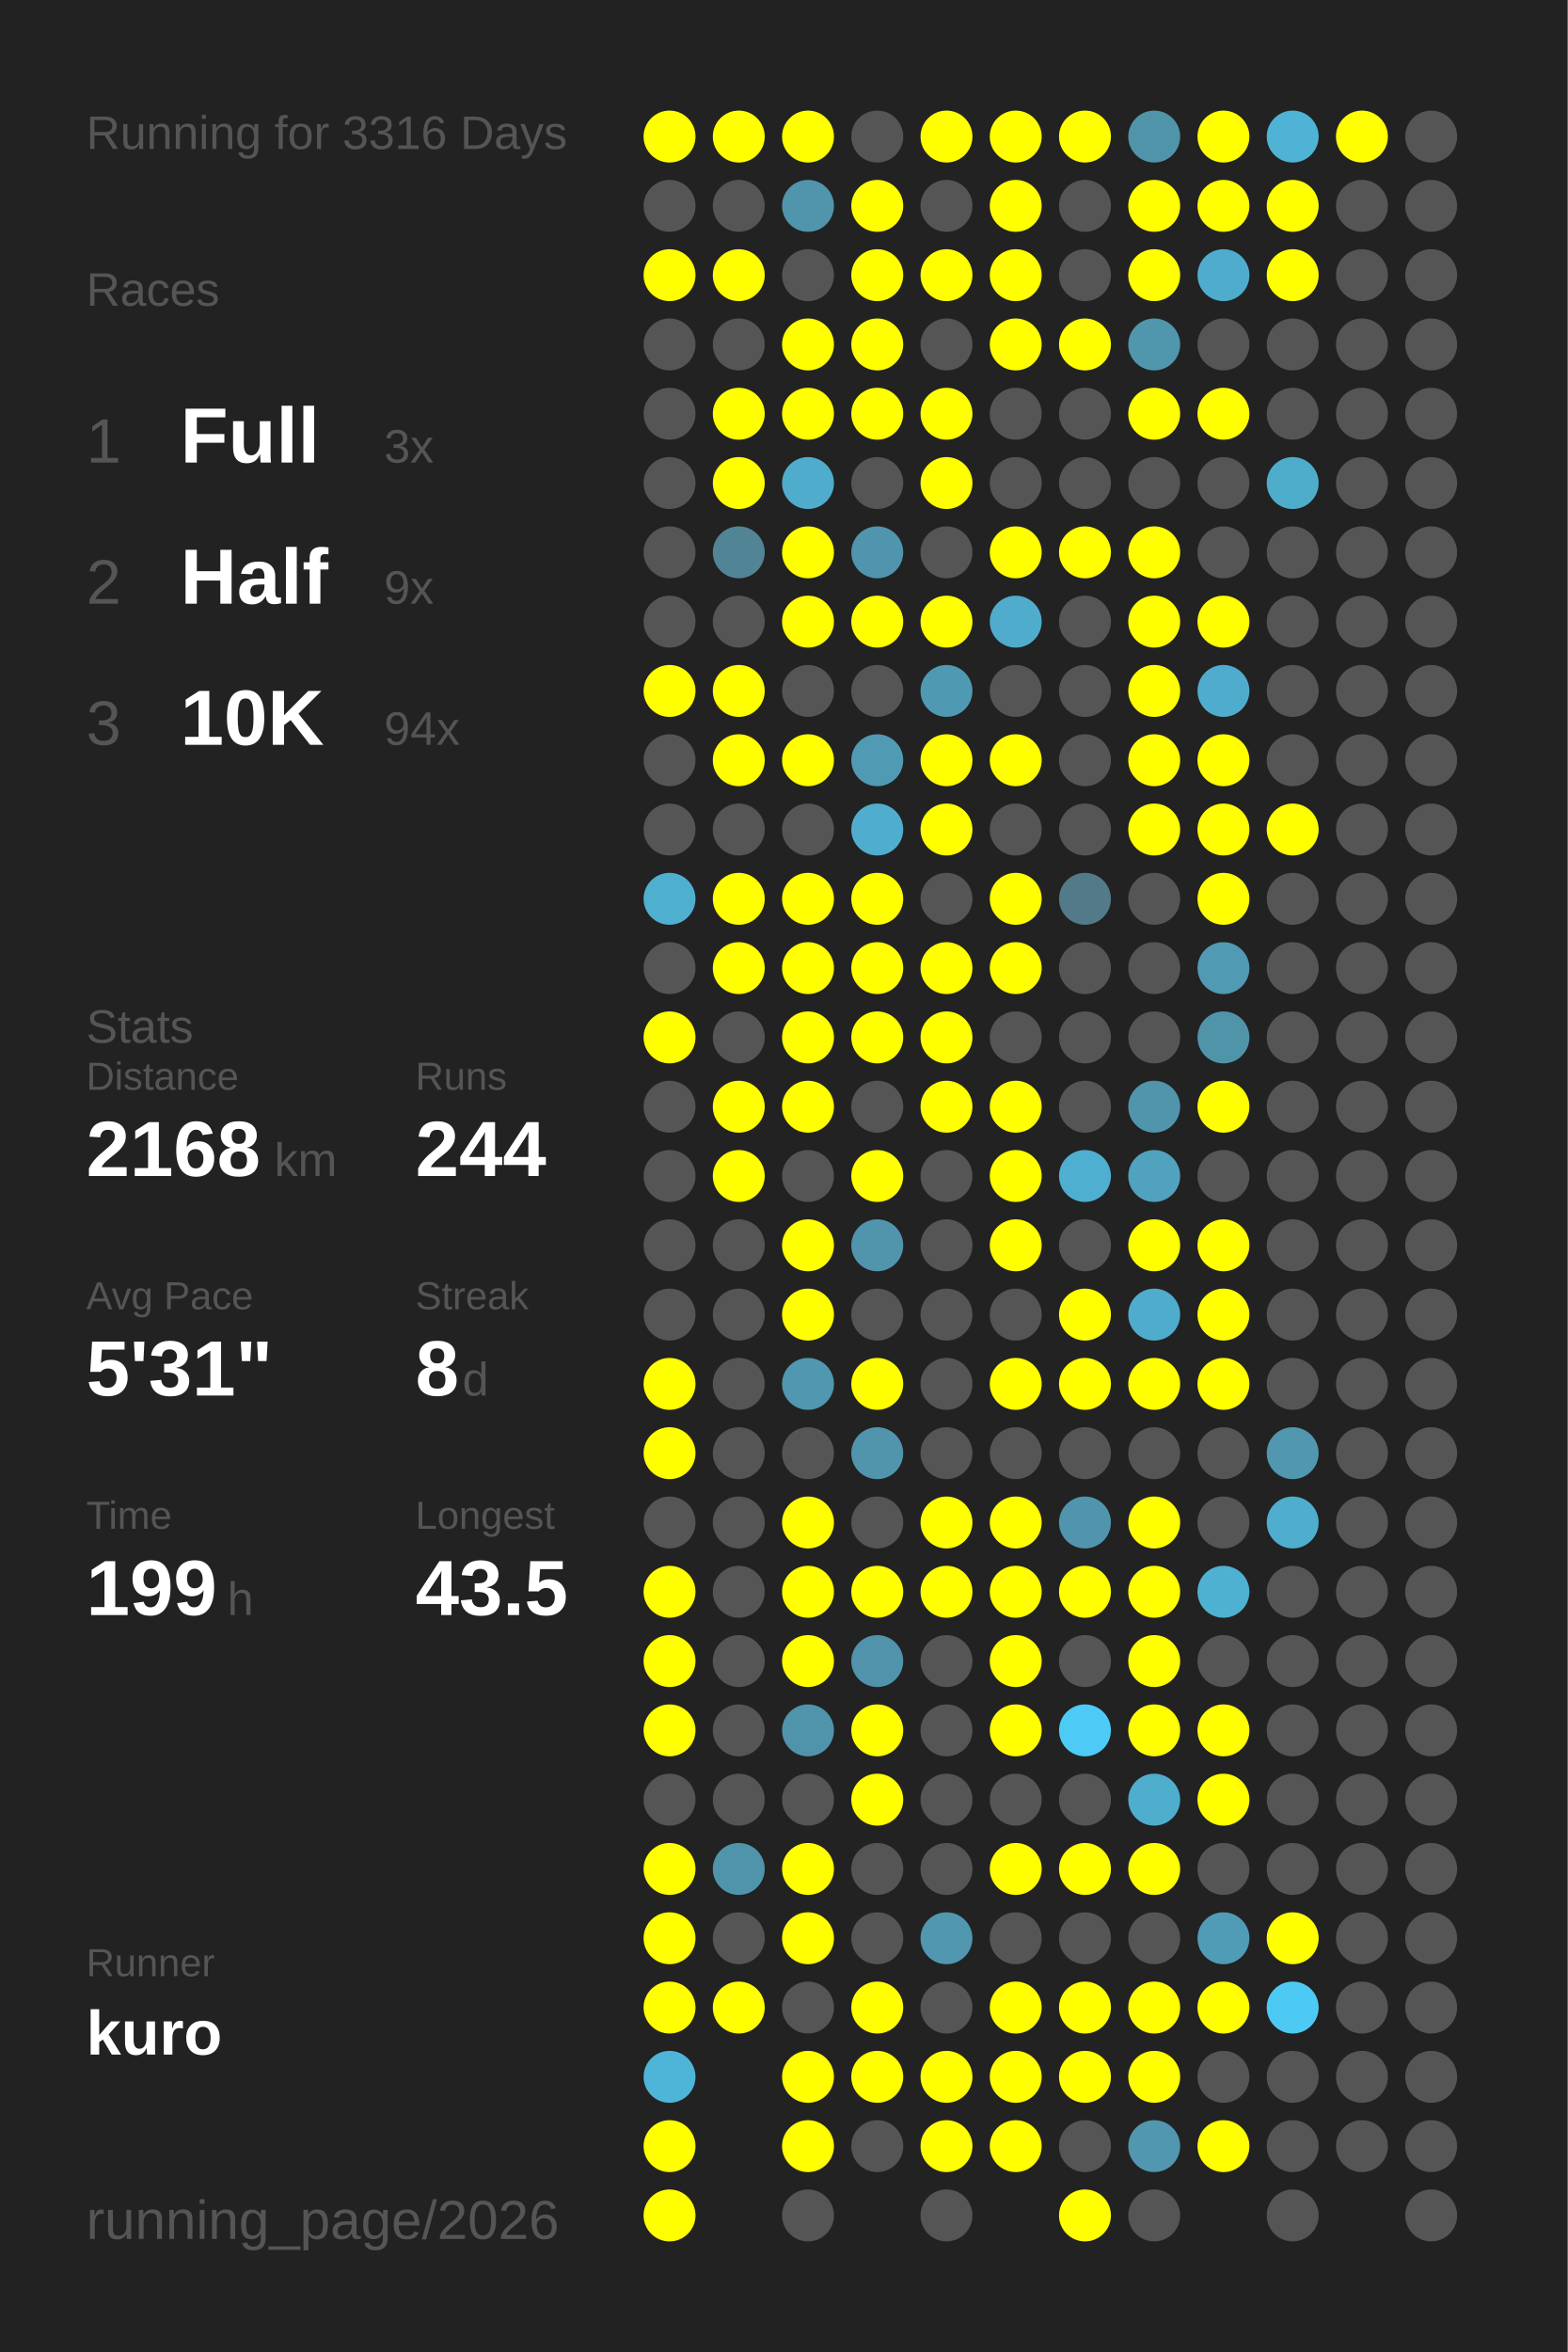
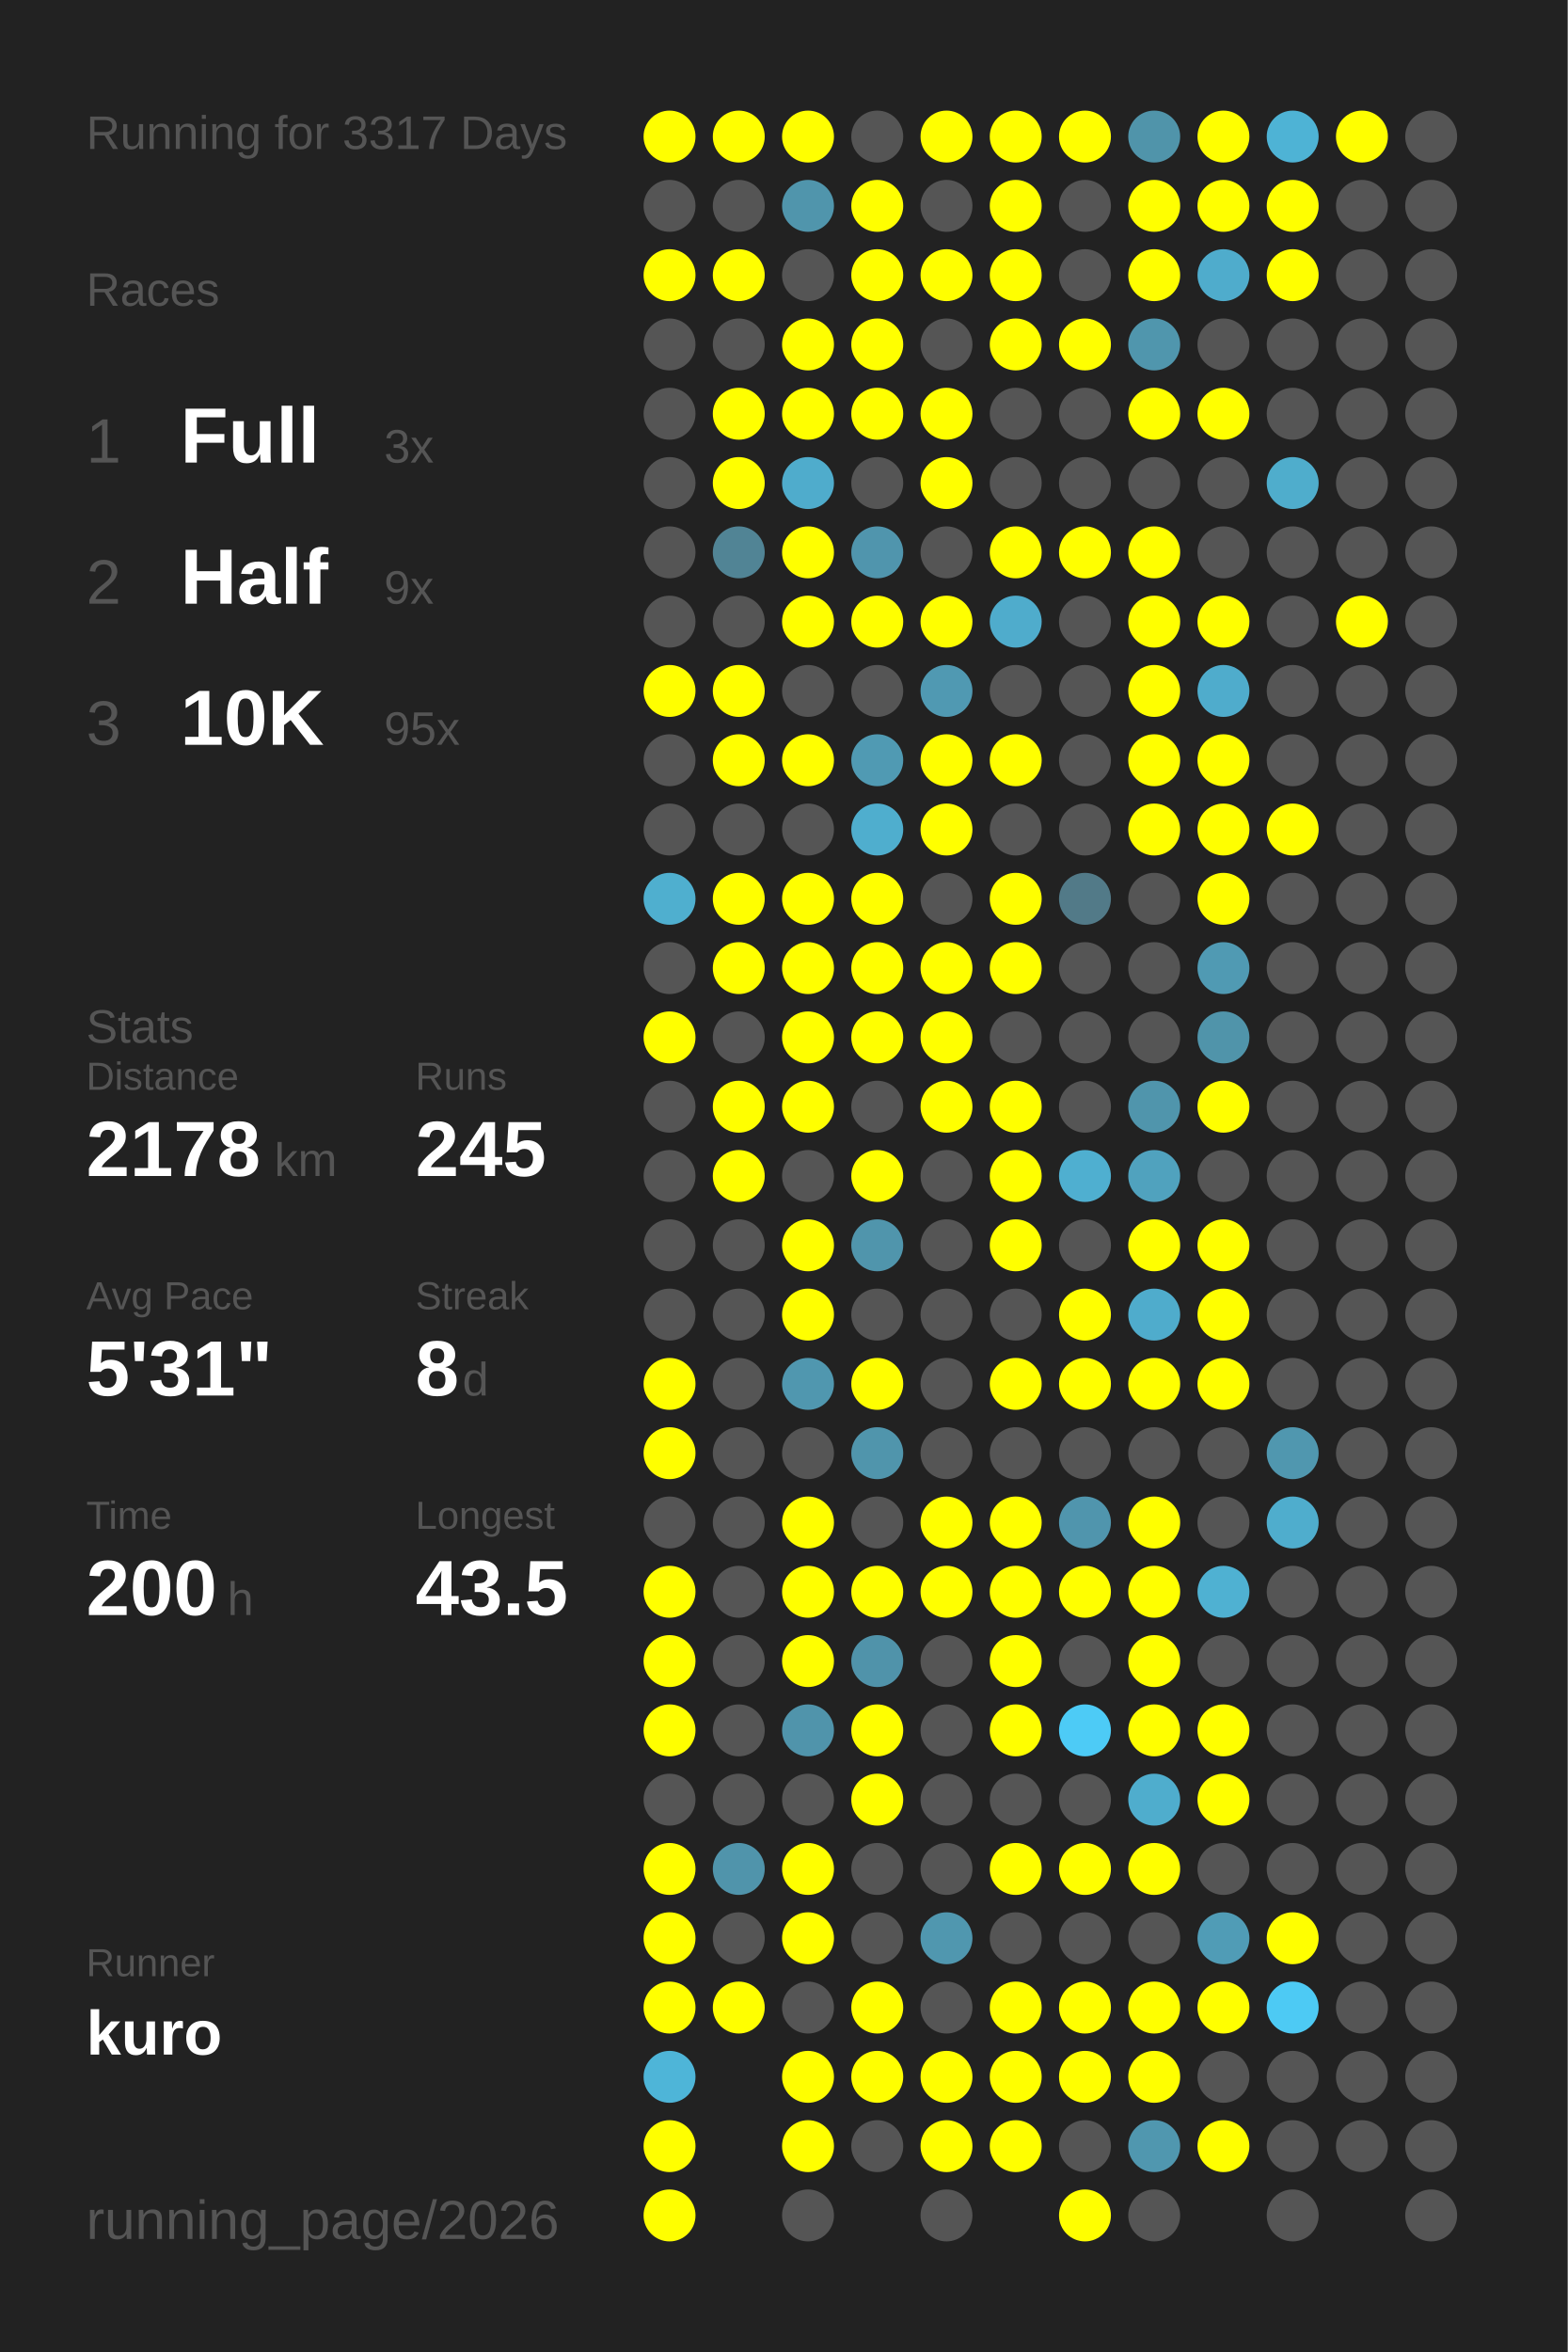
<svg xmlns="http://www.w3.org/2000/svg" baseProfile="full" height="300mm" version="1.1" viewBox="0,0,200,300" width="200mm">
  <defs />
  <rect fill="#222222" height="300" width="200" x="0" y="0" />
-   <text fill="#555555" style="font-size:6px; font-family:Arial;" x="11" y="19">Running for 3316 Days</text>
+   <text fill="#555555" style="font-size:6px; font-family:Arial;" x="11" y="19">Running for 3317 Days</text>
  <text fill="#555555" style="font-size:6px; font-family:Arial;" x="11" y="39">Races</text>
  <text fill="#555555" style="font-size:8px; font-family:Arial;" x="11" y="59">1</text>
  <text fill="#FFFFFF" style="font-size:10px; font-family:Arial; font-weight:bold;" x="23" y="59">Full</text>
  <text fill="#555555" style="font-size:6px; font-family:Arial;" x="49" y="59">3x</text>
  <text fill="#555555" style="font-size:8px; font-family:Arial;" x="11" y="77">2</text>
  <text fill="#FFFFFF" style="font-size:10px; font-family:Arial; font-weight:bold;" x="23" y="77">Half</text>
  <text fill="#555555" style="font-size:6px; font-family:Arial;" x="49" y="77">9x</text>
  <text fill="#555555" style="font-size:8px; font-family:Arial;" x="11" y="95">3</text>
  <text fill="#FFFFFF" style="font-size:10px; font-family:Arial; font-weight:bold;" x="23" y="95">10K</text>
-   <text fill="#555555" style="font-size:6px; font-family:Arial;" x="49" y="95">94x</text>
+   <text fill="#555555" style="font-size:6px; font-family:Arial;" x="49" y="95">95x</text>
  <text fill="#555555" style="font-size:6px; font-family:Arial;" x="11" y="133">Stats</text>
  <text fill="#555555" style="font-size:5px; font-family:Arial;" x="11" y="139">Distance</text>
-   <text fill="#FFFFFF" style="font-size:10px; font-family:Arial; font-weight:bold;" x="11" y="150">2168</text>
+   <text fill="#FFFFFF" style="font-size:10px; font-family:Arial; font-weight:bold;" x="11" y="150">2178</text>
  <text fill="#555555" style="font-size:6px; font-family:Arial;" x="35" y="150">km</text>
  <text fill="#555555" style="font-size:5px; font-family:Arial;" x="53" y="139">Runs</text>
-   <text fill="#FFFFFF" style="font-size:10px; font-family:Arial; font-weight:bold;" x="53" y="150">244</text>
+   <text fill="#FFFFFF" style="font-size:10px; font-family:Arial; font-weight:bold;" x="53" y="150">245</text>
  <text fill="#555555" style="font-size:5px; font-family:Arial;" x="11" y="167">Avg Pace</text>
  <text fill="#FFFFFF" style="font-size:10px; font-family:Arial; font-weight:bold;" x="11" y="178">5'31"</text>
  <text fill="#555555" style="font-size:5px; font-family:Arial;" x="53" y="167">Streak</text>
  <text fill="#FFFFFF" style="font-size:10px; font-family:Arial; font-weight:bold;" x="53" y="178">8</text>
  <text fill="#555555" style="font-size:6px; font-family:Arial;" x="59" y="178">d</text>
  <text fill="#555555" style="font-size:5px; font-family:Arial;" x="11" y="195">Time</text>
-   <text fill="#FFFFFF" style="font-size:10px; font-family:Arial; font-weight:bold;" x="11" y="206">199</text>
+   <text fill="#FFFFFF" style="font-size:10px; font-family:Arial; font-weight:bold;" x="11" y="206">200</text>
  <text fill="#555555" style="font-size:6px; font-family:Arial;" x="29" y="206">h</text>
  <text fill="#555555" style="font-size:5px; font-family:Arial;" x="53" y="195">Longest</text>
  <text fill="#FFFFFF" style="font-size:10px; font-family:Arial; font-weight:bold;" x="53" y="206">43.5</text>
  <text fill="#555555" style="font-size:5px; font-family:Arial;" x="11" y="252.065">Runner</text>
  <text fill="#FFFFFF" style="font-size:8px; font-family:Arial; font-weight:bold;" x="11" y="262.065">kuro</text>
  <text fill="#555555" style="font-size:7px; font-family:Arial;" x="11" y="285.581">running_page/2026</text>
  <circle cx="85.417" cy="17.419" fill="#FFFF00" r="3.312" />
  <circle cx="85.417" cy="26.258" fill="#555555" r="3.312" />
  <circle cx="85.417" cy="35.097" fill="#FFFF00" r="3.312" />
  <circle cx="85.417" cy="43.935" fill="#555555" r="3.312" />
  <circle cx="85.417" cy="52.774" fill="#555555" r="3.312" />
  <circle cx="85.417" cy="61.613" fill="#555555" r="3.312" />
  <circle cx="85.417" cy="70.452" fill="#555555" r="3.312" />
  <circle cx="85.417" cy="79.29" fill="#555555" r="3.312" />
  <circle cx="85.417" cy="88.129" fill="#FFFF00" r="3.312" />
  <circle cx="85.417" cy="96.968" fill="#555555" r="3.312" />
  <circle cx="85.417" cy="105.806" fill="#555555" r="3.312" />
  <circle cx="85.417" cy="114.645" fill="#4fafcf" r="3.312" />
  <circle cx="85.417" cy="123.484" fill="#555555" r="3.312" />
  <circle cx="85.417" cy="132.323" fill="#FFFF00" r="3.312" />
  <circle cx="85.417" cy="141.161" fill="#555555" r="3.312" />
  <circle cx="85.417" cy="150" fill="#555555" r="3.312" />
  <circle cx="85.417" cy="158.839" fill="#555555" r="3.312" />
  <circle cx="85.417" cy="167.677" fill="#555555" r="3.312" />
  <circle cx="85.417" cy="176.516" fill="#FFFF00" r="3.312" />
  <circle cx="85.417" cy="185.355" fill="#FFFF00" r="3.312" />
  <circle cx="85.417" cy="194.194" fill="#555555" r="3.312" />
  <circle cx="85.417" cy="203.032" fill="#FFFF00" r="3.312" />
  <circle cx="85.417" cy="211.871" fill="#FFFF00" r="3.312" />
  <circle cx="85.417" cy="220.71" fill="#FFFF00" r="3.312" />
  <circle cx="85.417" cy="229.548" fill="#555555" r="3.312" />
  <circle cx="85.417" cy="238.387" fill="#FFFF00" r="3.312" />
  <circle cx="85.417" cy="247.226" fill="#FFFF00" r="3.312" />
  <circle cx="85.417" cy="256.065" fill="#FFFF00" r="3.312" />
  <circle cx="85.417" cy="264.903" fill="#4eb5d8" r="3.312" />
  <circle cx="85.417" cy="273.742" fill="#FFFF00" r="3.312" />
  <circle cx="85.417" cy="282.581" fill="#FFFF00" r="3.312" />
  <circle cx="94.25" cy="17.419" fill="#FFFF00" r="3.312" />
  <circle cx="94.25" cy="26.258" fill="#555555" r="3.312" />
  <circle cx="94.25" cy="35.097" fill="#FFFF00" r="3.312" />
  <circle cx="94.25" cy="43.935" fill="#555555" r="3.312" />
  <circle cx="94.25" cy="52.774" fill="#FFFF00" r="3.312" />
  <circle cx="94.25" cy="61.613" fill="#FFFF00" r="3.312" />
  <circle cx="94.25" cy="70.452" fill="#518495" r="3.312" />
  <circle cx="94.25" cy="79.29" fill="#555555" r="3.312" />
  <circle cx="94.25" cy="88.129" fill="#FFFF00" r="3.312" />
  <circle cx="94.25" cy="96.968" fill="#FFFF00" r="3.312" />
  <circle cx="94.25" cy="105.806" fill="#555555" r="3.312" />
  <circle cx="94.25" cy="114.645" fill="#FFFF00" r="3.312" />
  <circle cx="94.25" cy="123.484" fill="#FFFF00" r="3.312" />
  <circle cx="94.25" cy="132.323" fill="#555555" r="3.312" />
  <circle cx="94.25" cy="141.161" fill="#FFFF00" r="3.312" />
  <circle cx="94.25" cy="150" fill="#FFFF00" r="3.312" />
  <circle cx="94.25" cy="158.839" fill="#555555" r="3.312" />
  <circle cx="94.25" cy="167.677" fill="#555555" r="3.312" />
  <circle cx="94.25" cy="176.516" fill="#555555" r="3.312" />
  <circle cx="94.25" cy="185.355" fill="#555555" r="3.312" />
  <circle cx="94.25" cy="194.194" fill="#555555" r="3.312" />
  <circle cx="94.25" cy="203.032" fill="#555555" r="3.312" />
  <circle cx="94.25" cy="211.871" fill="#555555" r="3.312" />
  <circle cx="94.25" cy="220.71" fill="#555555" r="3.312" />
  <circle cx="94.25" cy="229.548" fill="#555555" r="3.312" />
  <circle cx="94.25" cy="238.387" fill="#5094ab" r="3.312" />
  <circle cx="94.25" cy="247.226" fill="#555555" r="3.312" />
  <circle cx="94.25" cy="256.065" fill="#FFFF00" r="3.312" />
  <circle cx="103.083" cy="17.419" fill="#FFFF00" r="3.312" />
  <circle cx="103.083" cy="26.258" fill="#5095ac" r="3.312" />
  <circle cx="103.083" cy="35.097" fill="#555555" r="3.312" />
  <circle cx="103.083" cy="43.935" fill="#FFFF00" r="3.312" />
  <circle cx="103.083" cy="52.774" fill="#FFFF00" r="3.312" />
  <circle cx="103.083" cy="61.613" fill="#4faccc" r="3.312" />
  <circle cx="103.083" cy="70.452" fill="#FFFF00" r="3.312" />
  <circle cx="103.083" cy="79.29" fill="#FFFF00" r="3.312" />
  <circle cx="103.083" cy="88.129" fill="#555555" r="3.312" />
  <circle cx="103.083" cy="96.968" fill="#FFFF00" r="3.312" />
  <circle cx="103.083" cy="105.806" fill="#555555" r="3.312" />
  <circle cx="103.083" cy="114.645" fill="#FFFF00" r="3.312" />
  <circle cx="103.083" cy="123.484" fill="#FFFF00" r="3.312" />
  <circle cx="103.083" cy="132.323" fill="#FFFF00" r="3.312" />
  <circle cx="103.083" cy="141.161" fill="#FFFF00" r="3.312" />
  <circle cx="103.083" cy="150" fill="#555555" r="3.312" />
  <circle cx="103.083" cy="158.839" fill="#FFFF00" r="3.312" />
  <circle cx="103.083" cy="167.677" fill="#FFFF00" r="3.312" />
  <circle cx="103.083" cy="176.516" fill="#5097af" r="3.312" />
  <circle cx="103.083" cy="185.355" fill="#555555" r="3.312" />
  <circle cx="103.083" cy="194.194" fill="#FFFF00" r="3.312" />
  <circle cx="103.083" cy="203.032" fill="#FFFF00" r="3.312" />
  <circle cx="103.083" cy="211.871" fill="#FFFF00" r="3.312" />
  <circle cx="103.083" cy="220.71" fill="#5094ab" r="3.312" />
  <circle cx="103.083" cy="229.548" fill="#555555" r="3.312" />
  <circle cx="103.083" cy="238.387" fill="#FFFF00" r="3.312" />
  <circle cx="103.083" cy="247.226" fill="#FFFF00" r="3.312" />
  <circle cx="103.083" cy="256.065" fill="#555555" r="3.312" />
  <circle cx="103.083" cy="264.903" fill="#FFFF00" r="3.312" />
  <circle cx="103.083" cy="273.742" fill="#FFFF00" r="3.312" />
  <circle cx="103.083" cy="282.581" fill="#555555" r="3.312" />
  <circle cx="111.917" cy="17.419" fill="#555555" r="3.312" />
  <circle cx="111.917" cy="26.258" fill="#FFFF00" r="3.312" />
  <circle cx="111.917" cy="35.097" fill="#FFFF00" r="3.312" />
  <circle cx="111.917" cy="43.935" fill="#FFFF00" r="3.312" />
  <circle cx="111.917" cy="52.774" fill="#FFFF00" r="3.312" />
  <circle cx="111.917" cy="61.613" fill="#555555" r="3.312" />
  <circle cx="111.917" cy="70.452" fill="#5095ad" r="3.312" />
  <circle cx="111.917" cy="79.29" fill="#FFFF00" r="3.312" />
  <circle cx="111.917" cy="88.129" fill="#555555" r="3.312" />
  <circle cx="111.917" cy="96.968" fill="#509ab3" r="3.312" />
  <circle cx="111.917" cy="105.806" fill="#4faece" r="3.312" />
  <circle cx="111.917" cy="114.645" fill="#FFFF00" r="3.312" />
  <circle cx="111.917" cy="123.484" fill="#FFFF00" r="3.312" />
  <circle cx="111.917" cy="132.323" fill="#FFFF00" r="3.312" />
  <circle cx="111.917" cy="141.161" fill="#555555" r="3.312" />
  <circle cx="111.917" cy="150" fill="#FFFF00" r="3.312" />
  <circle cx="111.917" cy="158.839" fill="#5095ac" r="3.312" />
  <circle cx="111.917" cy="167.677" fill="#555555" r="3.312" />
  <circle cx="111.917" cy="176.516" fill="#FFFF00" r="3.312" />
  <circle cx="111.917" cy="185.355" fill="#5095ac" r="3.312" />
  <circle cx="111.917" cy="194.194" fill="#555555" r="3.312" />
  <circle cx="111.917" cy="203.032" fill="#FFFF00" r="3.312" />
  <circle cx="111.917" cy="211.871" fill="#5093aa" r="3.312" />
  <circle cx="111.917" cy="220.71" fill="#FFFF00" r="3.312" />
  <circle cx="111.917" cy="229.548" fill="#FFFF00" r="3.312" />
  <circle cx="111.917" cy="238.387" fill="#555555" r="3.312" />
  <circle cx="111.917" cy="247.226" fill="#555555" r="3.312" />
  <circle cx="111.917" cy="256.065" fill="#FFFF00" r="3.312" />
  <circle cx="111.917" cy="264.903" fill="#FFFF00" r="3.312" />
  <circle cx="111.917" cy="273.742" fill="#555555" r="3.312" />
  <circle cx="120.75" cy="17.419" fill="#FFFF00" r="3.312" />
  <circle cx="120.75" cy="26.258" fill="#555555" r="3.312" />
  <circle cx="120.75" cy="35.097" fill="#FFFF00" r="3.312" />
  <circle cx="120.75" cy="43.935" fill="#555555" r="3.312" />
  <circle cx="120.75" cy="52.774" fill="#FFFF00" r="3.312" />
  <circle cx="120.75" cy="61.613" fill="#FFFF00" r="3.312" />
  <circle cx="120.75" cy="70.452" fill="#555555" r="3.312" />
  <circle cx="120.75" cy="79.29" fill="#FFFF00" r="3.312" />
  <circle cx="120.75" cy="88.129" fill="#5099b2" r="3.312" />
  <circle cx="120.75" cy="96.968" fill="#FFFF00" r="3.312" />
  <circle cx="120.75" cy="105.806" fill="#FFFF00" r="3.312" />
  <circle cx="120.75" cy="114.645" fill="#555555" r="3.312" />
  <circle cx="120.75" cy="123.484" fill="#FFFF00" r="3.312" />
  <circle cx="120.75" cy="132.323" fill="#FFFF00" r="3.312" />
  <circle cx="120.75" cy="141.161" fill="#FFFF00" r="3.312" />
  <circle cx="120.75" cy="150" fill="#555555" r="3.312" />
  <circle cx="120.75" cy="158.839" fill="#555555" r="3.312" />
  <circle cx="120.75" cy="167.677" fill="#555555" r="3.312" />
  <circle cx="120.75" cy="176.516" fill="#555555" r="3.312" />
  <circle cx="120.75" cy="185.355" fill="#555555" r="3.312" />
  <circle cx="120.75" cy="194.194" fill="#FFFF00" r="3.312" />
  <circle cx="120.75" cy="203.032" fill="#FFFF00" r="3.312" />
  <circle cx="120.75" cy="211.871" fill="#555555" r="3.312" />
  <circle cx="120.75" cy="220.71" fill="#555555" r="3.312" />
  <circle cx="120.75" cy="229.548" fill="#555555" r="3.312" />
  <circle cx="120.75" cy="238.387" fill="#555555" r="3.312" />
  <circle cx="120.75" cy="247.226" fill="#5097af" r="3.312" />
  <circle cx="120.75" cy="256.065" fill="#555555" r="3.312" />
  <circle cx="120.75" cy="264.903" fill="#FFFF00" r="3.312" />
  <circle cx="120.75" cy="273.742" fill="#FFFF00" r="3.312" />
  <circle cx="120.75" cy="282.581" fill="#555555" r="3.312" />
  <circle cx="129.583" cy="17.419" fill="#FFFF00" r="3.312" />
  <circle cx="129.583" cy="26.258" fill="#FFFF00" r="3.312" />
  <circle cx="129.583" cy="35.097" fill="#FFFF00" r="3.312" />
  <circle cx="129.583" cy="43.935" fill="#FFFF00" r="3.312" />
  <circle cx="129.583" cy="52.774" fill="#555555" r="3.312" />
  <circle cx="129.583" cy="61.613" fill="#555555" r="3.312" />
  <circle cx="129.583" cy="70.452" fill="#FFFF00" r="3.312" />
  <circle cx="129.583" cy="79.29" fill="#4faccc" r="3.312" />
  <circle cx="129.583" cy="88.129" fill="#555555" r="3.312" />
  <circle cx="129.583" cy="96.968" fill="#FFFF00" r="3.312" />
  <circle cx="129.583" cy="105.806" fill="#555555" r="3.312" />
  <circle cx="129.583" cy="114.645" fill="#FFFF00" r="3.312" />
  <circle cx="129.583" cy="123.484" fill="#FFFF00" r="3.312" />
  <circle cx="129.583" cy="132.323" fill="#555555" r="3.312" />
  <circle cx="129.583" cy="141.161" fill="#FFFF00" r="3.312" />
  <circle cx="129.583" cy="150" fill="#FFFF00" r="3.312" />
  <circle cx="129.583" cy="158.839" fill="#FFFF00" r="3.312" />
  <circle cx="129.583" cy="167.677" fill="#555555" r="3.312" />
  <circle cx="129.583" cy="176.516" fill="#FFFF00" r="3.312" />
  <circle cx="129.583" cy="185.355" fill="#555555" r="3.312" />
  <circle cx="129.583" cy="194.194" fill="#FFFF00" r="3.312" />
  <circle cx="129.583" cy="203.032" fill="#FFFF00" r="3.312" />
  <circle cx="129.583" cy="211.871" fill="#FFFF00" r="3.312" />
  <circle cx="129.583" cy="220.71" fill="#FFFF00" r="3.312" />
  <circle cx="129.583" cy="229.548" fill="#555555" r="3.312" />
  <circle cx="129.583" cy="238.387" fill="#FFFF00" r="3.312" />
  <circle cx="129.583" cy="247.226" fill="#555555" r="3.312" />
  <circle cx="129.583" cy="256.065" fill="#FFFF00" r="3.312" />
  <circle cx="129.583" cy="264.903" fill="#FFFF00" r="3.312" />
  <circle cx="129.583" cy="273.742" fill="#FFFF00" r="3.312" />
  <circle cx="138.417" cy="17.419" fill="#FFFF00" r="3.312" />
  <circle cx="138.417" cy="26.258" fill="#555555" r="3.312" />
  <circle cx="138.417" cy="35.097" fill="#555555" r="3.312" />
  <circle cx="138.417" cy="43.935" fill="#FFFF00" r="3.312" />
  <circle cx="138.417" cy="52.774" fill="#555555" r="3.312" />
  <circle cx="138.417" cy="61.613" fill="#555555" r="3.312" />
  <circle cx="138.417" cy="70.452" fill="#FFFF00" r="3.312" />
  <circle cx="138.417" cy="79.29" fill="#555555" r="3.312" />
  <circle cx="138.417" cy="88.129" fill="#555555" r="3.312" />
  <circle cx="138.417" cy="96.968" fill="#555555" r="3.312" />
  <circle cx="138.417" cy="105.806" fill="#555555" r="3.312" />
  <circle cx="138.417" cy="114.645" fill="#527a88" r="3.312" />
  <circle cx="138.417" cy="123.484" fill="#555555" r="3.312" />
  <circle cx="138.417" cy="132.323" fill="#555555" r="3.312" />
  <circle cx="138.417" cy="141.161" fill="#555555" r="3.312" />
  <circle cx="138.417" cy="150" fill="#4fafd0" r="3.312" />
  <circle cx="138.417" cy="158.839" fill="#555555" r="3.312" />
  <circle cx="138.417" cy="167.677" fill="#FFFF00" r="3.312" />
  <circle cx="138.417" cy="176.516" fill="#FFFF00" r="3.312" />
  <circle cx="138.417" cy="185.355" fill="#555555" r="3.312" />
  <circle cx="138.417" cy="194.194" fill="#5095ad" r="3.312" />
  <circle cx="138.417" cy="203.032" fill="#FFFF00" r="3.312" />
  <circle cx="138.417" cy="211.871" fill="#555555" r="3.312" />
  <circle cx="138.417" cy="220.71" fill="#4dcbf6" r="3.312" />
  <circle cx="138.417" cy="229.548" fill="#555555" r="3.312" />
  <circle cx="138.417" cy="238.387" fill="#FFFF00" r="3.312" />
  <circle cx="138.417" cy="247.226" fill="#555555" r="3.312" />
  <circle cx="138.417" cy="256.065" fill="#FFFF00" r="3.312" />
  <circle cx="138.417" cy="264.903" fill="#FFFF00" r="3.312" />
  <circle cx="138.417" cy="273.742" fill="#555555" r="3.312" />
  <circle cx="138.417" cy="282.581" fill="#FFFF00" r="3.312" />
  <circle cx="147.25" cy="17.419" fill="#5094aa" r="3.312" />
  <circle cx="147.25" cy="26.258" fill="#FFFF00" r="3.312" />
  <circle cx="147.25" cy="35.097" fill="#FFFF00" r="3.312" />
  <circle cx="147.25" cy="43.935" fill="#5096ad" r="3.312" />
  <circle cx="147.25" cy="52.774" fill="#FFFF00" r="3.312" />
  <circle cx="147.25" cy="61.613" fill="#555555" r="3.312" />
  <circle cx="147.25" cy="70.452" fill="#FFFF00" r="3.312" />
  <circle cx="147.25" cy="79.29" fill="#FFFF00" r="3.312" />
  <circle cx="147.25" cy="88.129" fill="#FFFF00" r="3.312" />
  <circle cx="147.25" cy="96.968" fill="#FFFF00" r="3.312" />
  <circle cx="147.25" cy="105.806" fill="#FFFF00" r="3.312" />
  <circle cx="147.25" cy="114.645" fill="#555555" r="3.312" />
  <circle cx="147.25" cy="123.484" fill="#555555" r="3.312" />
  <circle cx="147.25" cy="132.323" fill="#555555" r="3.312" />
  <circle cx="147.25" cy="141.161" fill="#5095ac" r="3.312" />
  <circle cx="147.25" cy="150" fill="#50a2be" r="3.312" />
  <circle cx="147.25" cy="158.839" fill="#FFFF00" r="3.312" />
  <circle cx="147.25" cy="167.677" fill="#4faccc" r="3.312" />
  <circle cx="147.25" cy="176.516" fill="#FFFF00" r="3.312" />
  <circle cx="147.25" cy="185.355" fill="#555555" r="3.312" />
  <circle cx="147.25" cy="194.194" fill="#FFFF00" r="3.312" />
  <circle cx="147.25" cy="203.032" fill="#FFFF00" r="3.312" />
  <circle cx="147.25" cy="211.871" fill="#FFFF00" r="3.312" />
  <circle cx="147.25" cy="220.71" fill="#FFFF00" r="3.312" />
  <circle cx="147.25" cy="229.548" fill="#4fadcd" r="3.312" />
  <circle cx="147.25" cy="238.387" fill="#FFFF00" r="3.312" />
  <circle cx="147.25" cy="247.226" fill="#555555" r="3.312" />
  <circle cx="147.25" cy="256.065" fill="#FFFF00" r="3.312" />
  <circle cx="147.25" cy="264.903" fill="#FFFF00" r="3.312" />
  <circle cx="147.25" cy="273.742" fill="#5097af" r="3.312" />
  <circle cx="147.25" cy="282.581" fill="#555555" r="3.312" />
  <circle cx="156.083" cy="17.419" fill="#FFFF00" r="3.312" />
  <circle cx="156.083" cy="26.258" fill="#FFFF00" r="3.312" />
  <circle cx="156.083" cy="35.097" fill="#4faccc" r="3.312" />
  <circle cx="156.083" cy="43.935" fill="#555555" r="3.312" />
  <circle cx="156.083" cy="52.774" fill="#FFFF00" r="3.312" />
  <circle cx="156.083" cy="61.613" fill="#555555" r="3.312" />
  <circle cx="156.083" cy="70.452" fill="#555555" r="3.312" />
  <circle cx="156.083" cy="79.29" fill="#FFFF00" r="3.312" />
  <circle cx="156.083" cy="88.129" fill="#4faccc" r="3.312" />
  <circle cx="156.083" cy="96.968" fill="#FFFF00" r="3.312" />
  <circle cx="156.083" cy="105.806" fill="#FFFF00" r="3.312" />
  <circle cx="156.083" cy="114.645" fill="#FFFF00" r="3.312" />
  <circle cx="156.083" cy="123.484" fill="#509ab3" r="3.312" />
  <circle cx="156.083" cy="132.323" fill="#5094aa" r="3.312" />
  <circle cx="156.083" cy="141.161" fill="#FFFF00" r="3.312" />
  <circle cx="156.083" cy="150" fill="#555555" r="3.312" />
  <circle cx="156.083" cy="158.839" fill="#FFFF00" r="3.312" />
  <circle cx="156.083" cy="167.677" fill="#FFFF00" r="3.312" />
  <circle cx="156.083" cy="176.516" fill="#FFFF00" r="3.312" />
  <circle cx="156.083" cy="185.355" fill="#555555" r="3.312" />
  <circle cx="156.083" cy="194.194" fill="#555555" r="3.312" />
  <circle cx="156.083" cy="203.032" fill="#4fb1d2" r="3.312" />
  <circle cx="156.083" cy="211.871" fill="#555555" r="3.312" />
  <circle cx="156.083" cy="220.71" fill="#FFFF00" r="3.312" />
  <circle cx="156.083" cy="229.548" fill="#FFFF00" r="3.312" />
  <circle cx="156.083" cy="238.387" fill="#555555" r="3.312" />
  <circle cx="156.083" cy="247.226" fill="#509cb6" r="3.312" />
  <circle cx="156.083" cy="256.065" fill="#FFFF00" r="3.312" />
  <circle cx="156.083" cy="264.903" fill="#555555" r="3.312" />
  <circle cx="156.083" cy="273.742" fill="#FFFF00" r="3.312" />
  <circle cx="164.917" cy="17.419" fill="#4eb3d5" r="3.312" />
  <circle cx="164.917" cy="26.258" fill="#FFFF00" r="3.312" />
  <circle cx="164.917" cy="35.097" fill="#FFFF00" r="3.312" />
  <circle cx="164.917" cy="43.935" fill="#555555" r="3.312" />
  <circle cx="164.917" cy="52.774" fill="#555555" r="3.312" />
  <circle cx="164.917" cy="61.613" fill="#4fadcc" r="3.312" />
  <circle cx="164.917" cy="70.452" fill="#555555" r="3.312" />
  <circle cx="164.917" cy="79.29" fill="#555555" r="3.312" />
  <circle cx="164.917" cy="88.129" fill="#555555" r="3.312" />
  <circle cx="164.917" cy="96.968" fill="#555555" r="3.312" />
  <circle cx="164.917" cy="105.806" fill="#FFFF00" r="3.312" />
  <circle cx="164.917" cy="114.645" fill="#555555" r="3.312" />
  <circle cx="164.917" cy="123.484" fill="#555555" r="3.312" />
  <circle cx="164.917" cy="132.323" fill="#555555" r="3.312" />
  <circle cx="164.917" cy="141.161" fill="#555555" r="3.312" />
  <circle cx="164.917" cy="150" fill="#555555" r="3.312" />
  <circle cx="164.917" cy="158.839" fill="#555555" r="3.312" />
  <circle cx="164.917" cy="167.677" fill="#555555" r="3.312" />
  <circle cx="164.917" cy="176.516" fill="#555555" r="3.312" />
  <circle cx="164.917" cy="185.355" fill="#5097af" r="3.312" />
  <circle cx="164.917" cy="194.194" fill="#4fadcd" r="3.312" />
  <circle cx="164.917" cy="203.032" fill="#555555" r="3.312" />
  <circle cx="164.917" cy="211.871" fill="#555555" r="3.312" />
  <circle cx="164.917" cy="220.71" fill="#555555" r="3.312" />
  <circle cx="164.917" cy="229.548" fill="#555555" r="3.312" />
  <circle cx="164.917" cy="238.387" fill="#555555" r="3.312" />
  <circle cx="164.917" cy="247.226" fill="#FFFF00" r="3.312" />
  <circle cx="164.917" cy="256.065" fill="#4dcaf4" r="3.312" />
  <circle cx="164.917" cy="264.903" fill="#555555" r="3.312" />
  <circle cx="164.917" cy="273.742" fill="#555555" r="3.312" />
  <circle cx="164.917" cy="282.581" fill="#555555" r="3.312" />
  <circle cx="173.75" cy="17.419" fill="#FFFF00" r="3.312" />
  <circle cx="173.75" cy="26.258" fill="#555555" r="3.312" />
  <circle cx="173.75" cy="35.097" fill="#555555" r="3.312" />
  <circle cx="173.75" cy="43.935" fill="#555555" r="3.312" />
  <circle cx="173.75" cy="52.774" fill="#555555" r="3.312" />
  <circle cx="173.75" cy="61.613" fill="#555555" r="3.312" />
  <circle cx="173.75" cy="70.452" fill="#555555" r="3.312" />
-   <circle cx="173.75" cy="79.29" fill="#555555" r="3.312" />
+   <circle cx="173.75" cy="79.29" fill="#FFFF00" r="3.312" />
  <circle cx="173.75" cy="88.129" fill="#555555" r="3.312" />
  <circle cx="173.75" cy="96.968" fill="#555555" r="3.312" />
  <circle cx="173.75" cy="105.806" fill="#555555" r="3.312" />
  <circle cx="173.75" cy="114.645" fill="#555555" r="3.312" />
  <circle cx="173.75" cy="123.484" fill="#555555" r="3.312" />
  <circle cx="173.75" cy="132.323" fill="#555555" r="3.312" />
  <circle cx="173.75" cy="141.161" fill="#555555" r="3.312" />
  <circle cx="173.75" cy="150" fill="#555555" r="3.312" />
  <circle cx="173.75" cy="158.839" fill="#555555" r="3.312" />
  <circle cx="173.75" cy="167.677" fill="#555555" r="3.312" />
  <circle cx="173.75" cy="176.516" fill="#555555" r="3.312" />
  <circle cx="173.75" cy="185.355" fill="#555555" r="3.312" />
  <circle cx="173.75" cy="194.194" fill="#555555" r="3.312" />
  <circle cx="173.75" cy="203.032" fill="#555555" r="3.312" />
  <circle cx="173.75" cy="211.871" fill="#555555" r="3.312" />
  <circle cx="173.75" cy="220.71" fill="#555555" r="3.312" />
  <circle cx="173.75" cy="229.548" fill="#555555" r="3.312" />
  <circle cx="173.75" cy="238.387" fill="#555555" r="3.312" />
  <circle cx="173.75" cy="247.226" fill="#555555" r="3.312" />
  <circle cx="173.75" cy="256.065" fill="#555555" r="3.312" />
  <circle cx="173.75" cy="264.903" fill="#555555" r="3.312" />
  <circle cx="173.75" cy="273.742" fill="#555555" r="3.312" />
  <circle cx="182.583" cy="17.419" fill="#555555" r="3.312" />
  <circle cx="182.583" cy="26.258" fill="#555555" r="3.312" />
  <circle cx="182.583" cy="35.097" fill="#555555" r="3.312" />
  <circle cx="182.583" cy="43.935" fill="#555555" r="3.312" />
  <circle cx="182.583" cy="52.774" fill="#555555" r="3.312" />
  <circle cx="182.583" cy="61.613" fill="#555555" r="3.312" />
  <circle cx="182.583" cy="70.452" fill="#555555" r="3.312" />
  <circle cx="182.583" cy="79.29" fill="#555555" r="3.312" />
  <circle cx="182.583" cy="88.129" fill="#555555" r="3.312" />
  <circle cx="182.583" cy="96.968" fill="#555555" r="3.312" />
  <circle cx="182.583" cy="105.806" fill="#555555" r="3.312" />
  <circle cx="182.583" cy="114.645" fill="#555555" r="3.312" />
  <circle cx="182.583" cy="123.484" fill="#555555" r="3.312" />
  <circle cx="182.583" cy="132.323" fill="#555555" r="3.312" />
  <circle cx="182.583" cy="141.161" fill="#555555" r="3.312" />
  <circle cx="182.583" cy="150" fill="#555555" r="3.312" />
  <circle cx="182.583" cy="158.839" fill="#555555" r="3.312" />
  <circle cx="182.583" cy="167.677" fill="#555555" r="3.312" />
  <circle cx="182.583" cy="176.516" fill="#555555" r="3.312" />
  <circle cx="182.583" cy="185.355" fill="#555555" r="3.312" />
  <circle cx="182.583" cy="194.194" fill="#555555" r="3.312" />
  <circle cx="182.583" cy="203.032" fill="#555555" r="3.312" />
  <circle cx="182.583" cy="211.871" fill="#555555" r="3.312" />
  <circle cx="182.583" cy="220.71" fill="#555555" r="3.312" />
  <circle cx="182.583" cy="229.548" fill="#555555" r="3.312" />
  <circle cx="182.583" cy="238.387" fill="#555555" r="3.312" />
  <circle cx="182.583" cy="247.226" fill="#555555" r="3.312" />
  <circle cx="182.583" cy="256.065" fill="#555555" r="3.312" />
  <circle cx="182.583" cy="264.903" fill="#555555" r="3.312" />
  <circle cx="182.583" cy="273.742" fill="#555555" r="3.312" />
  <circle cx="182.583" cy="282.581" fill="#555555" r="3.312" />
</svg>
